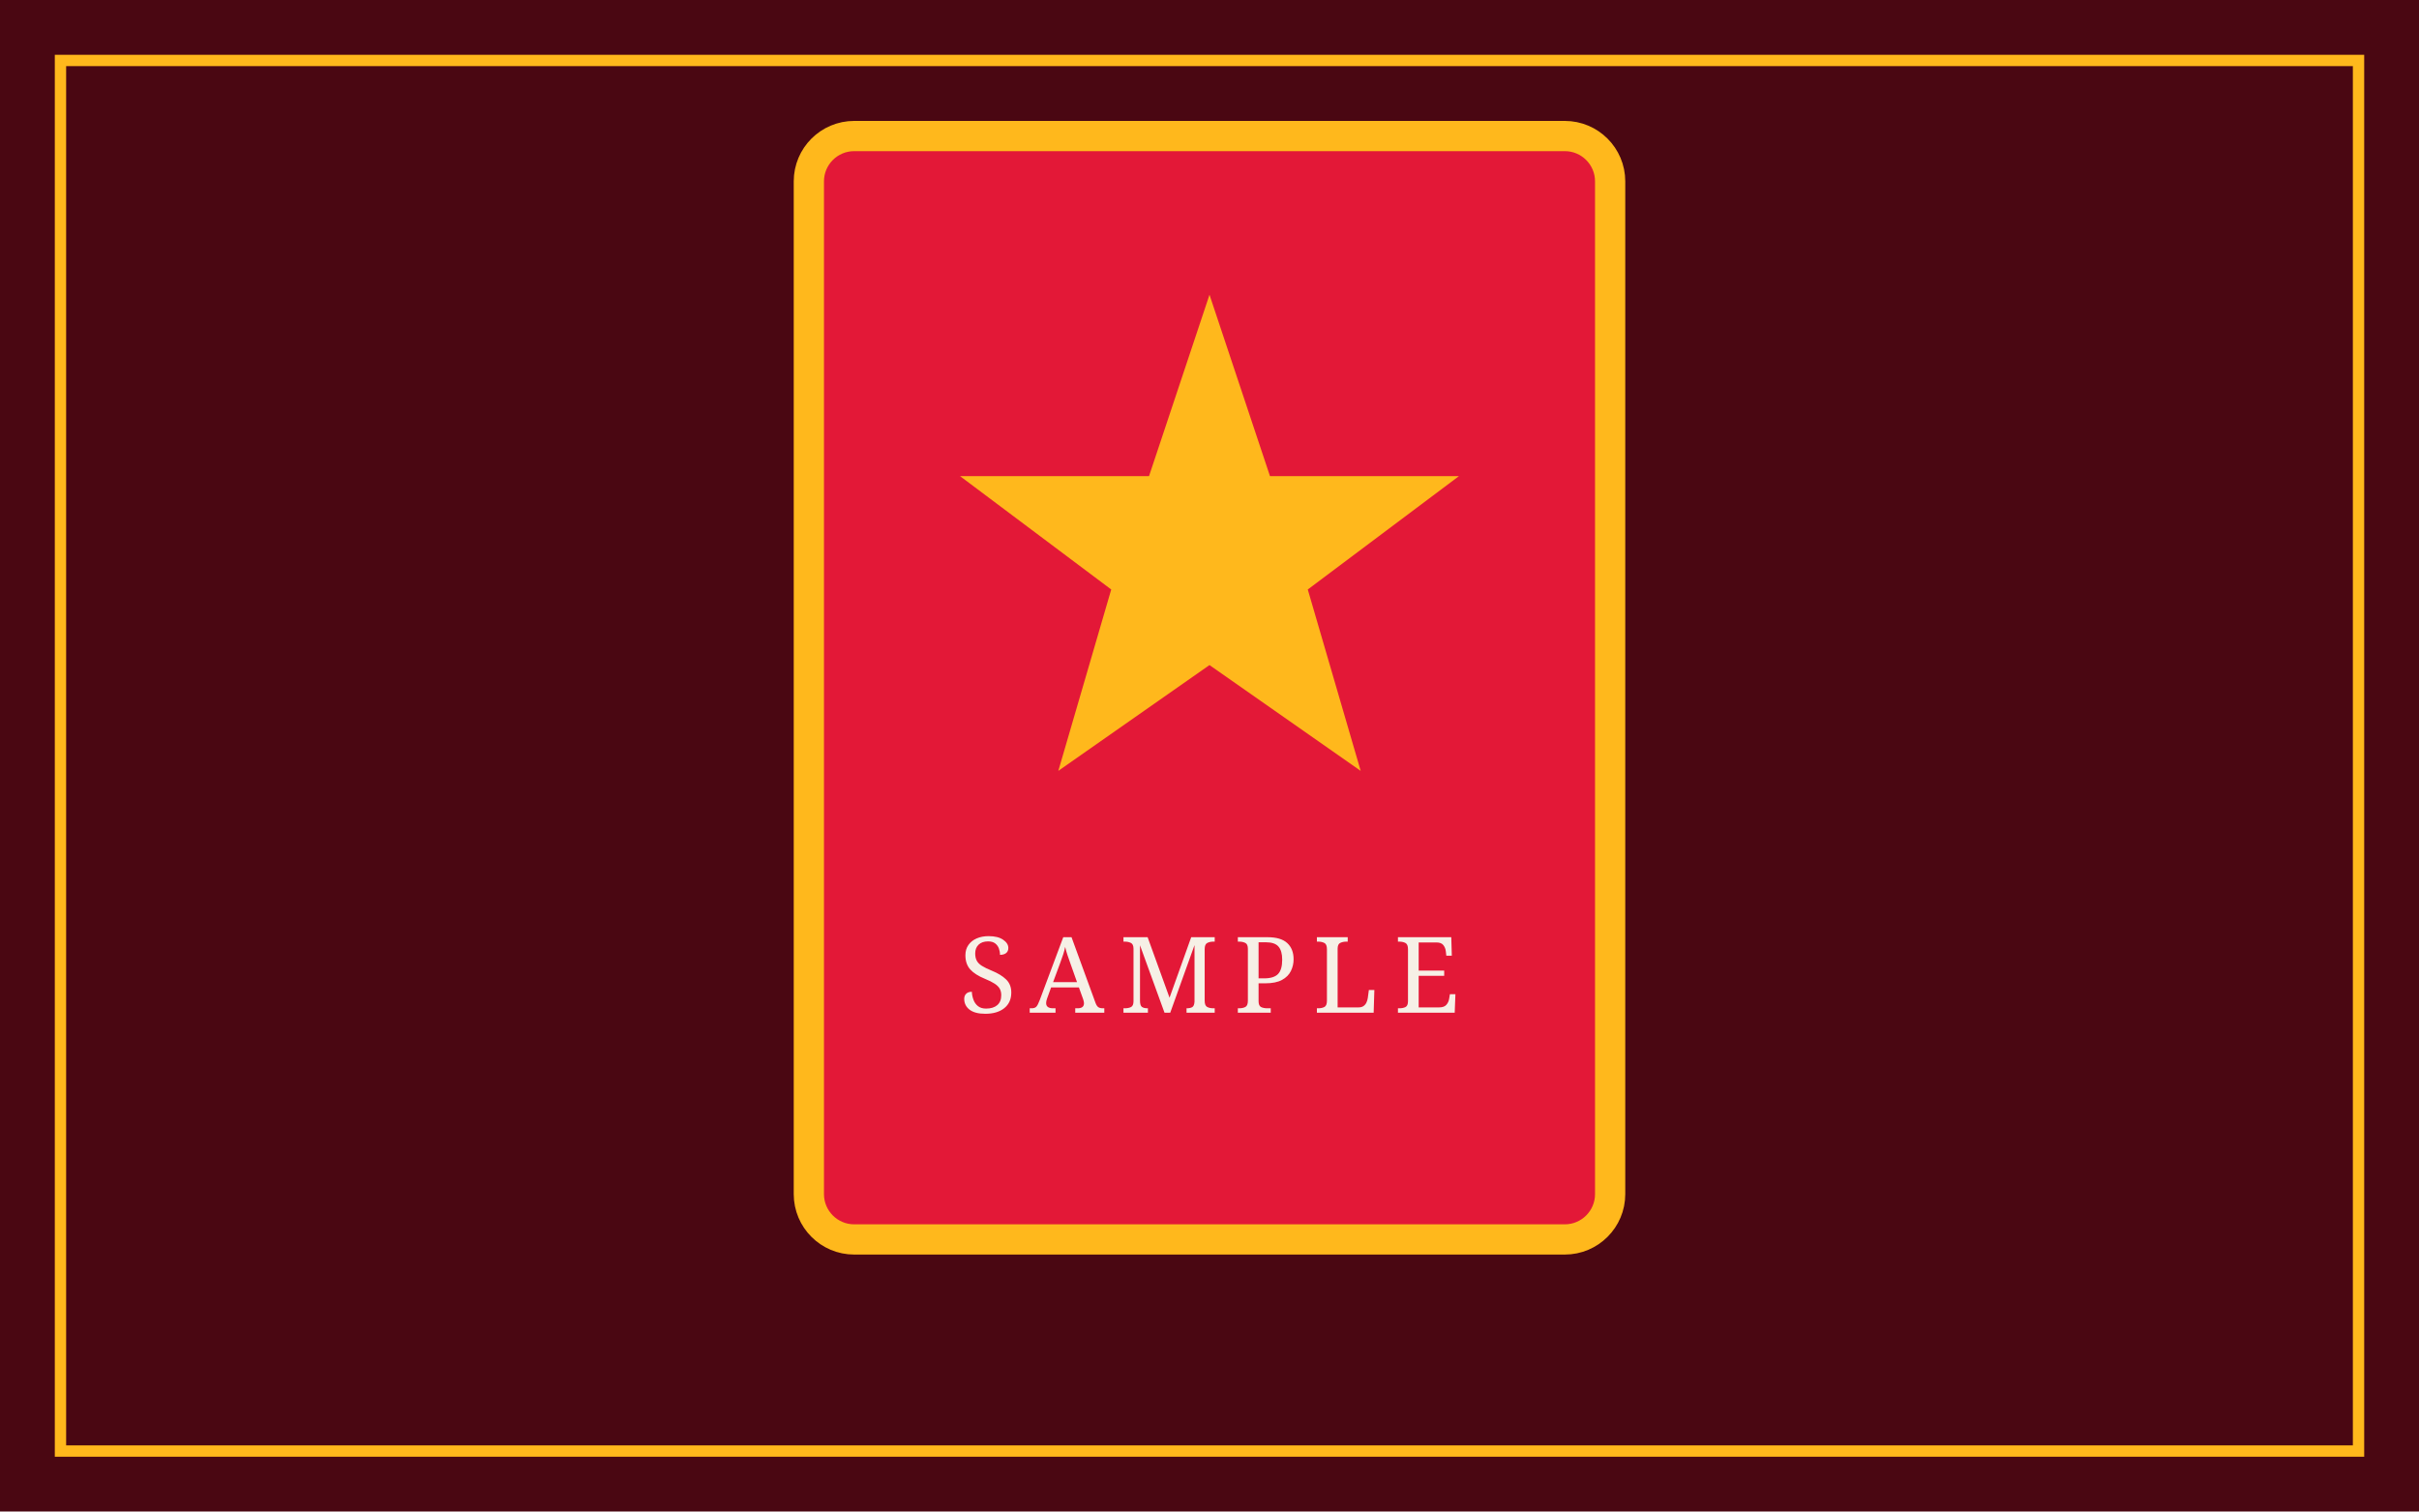
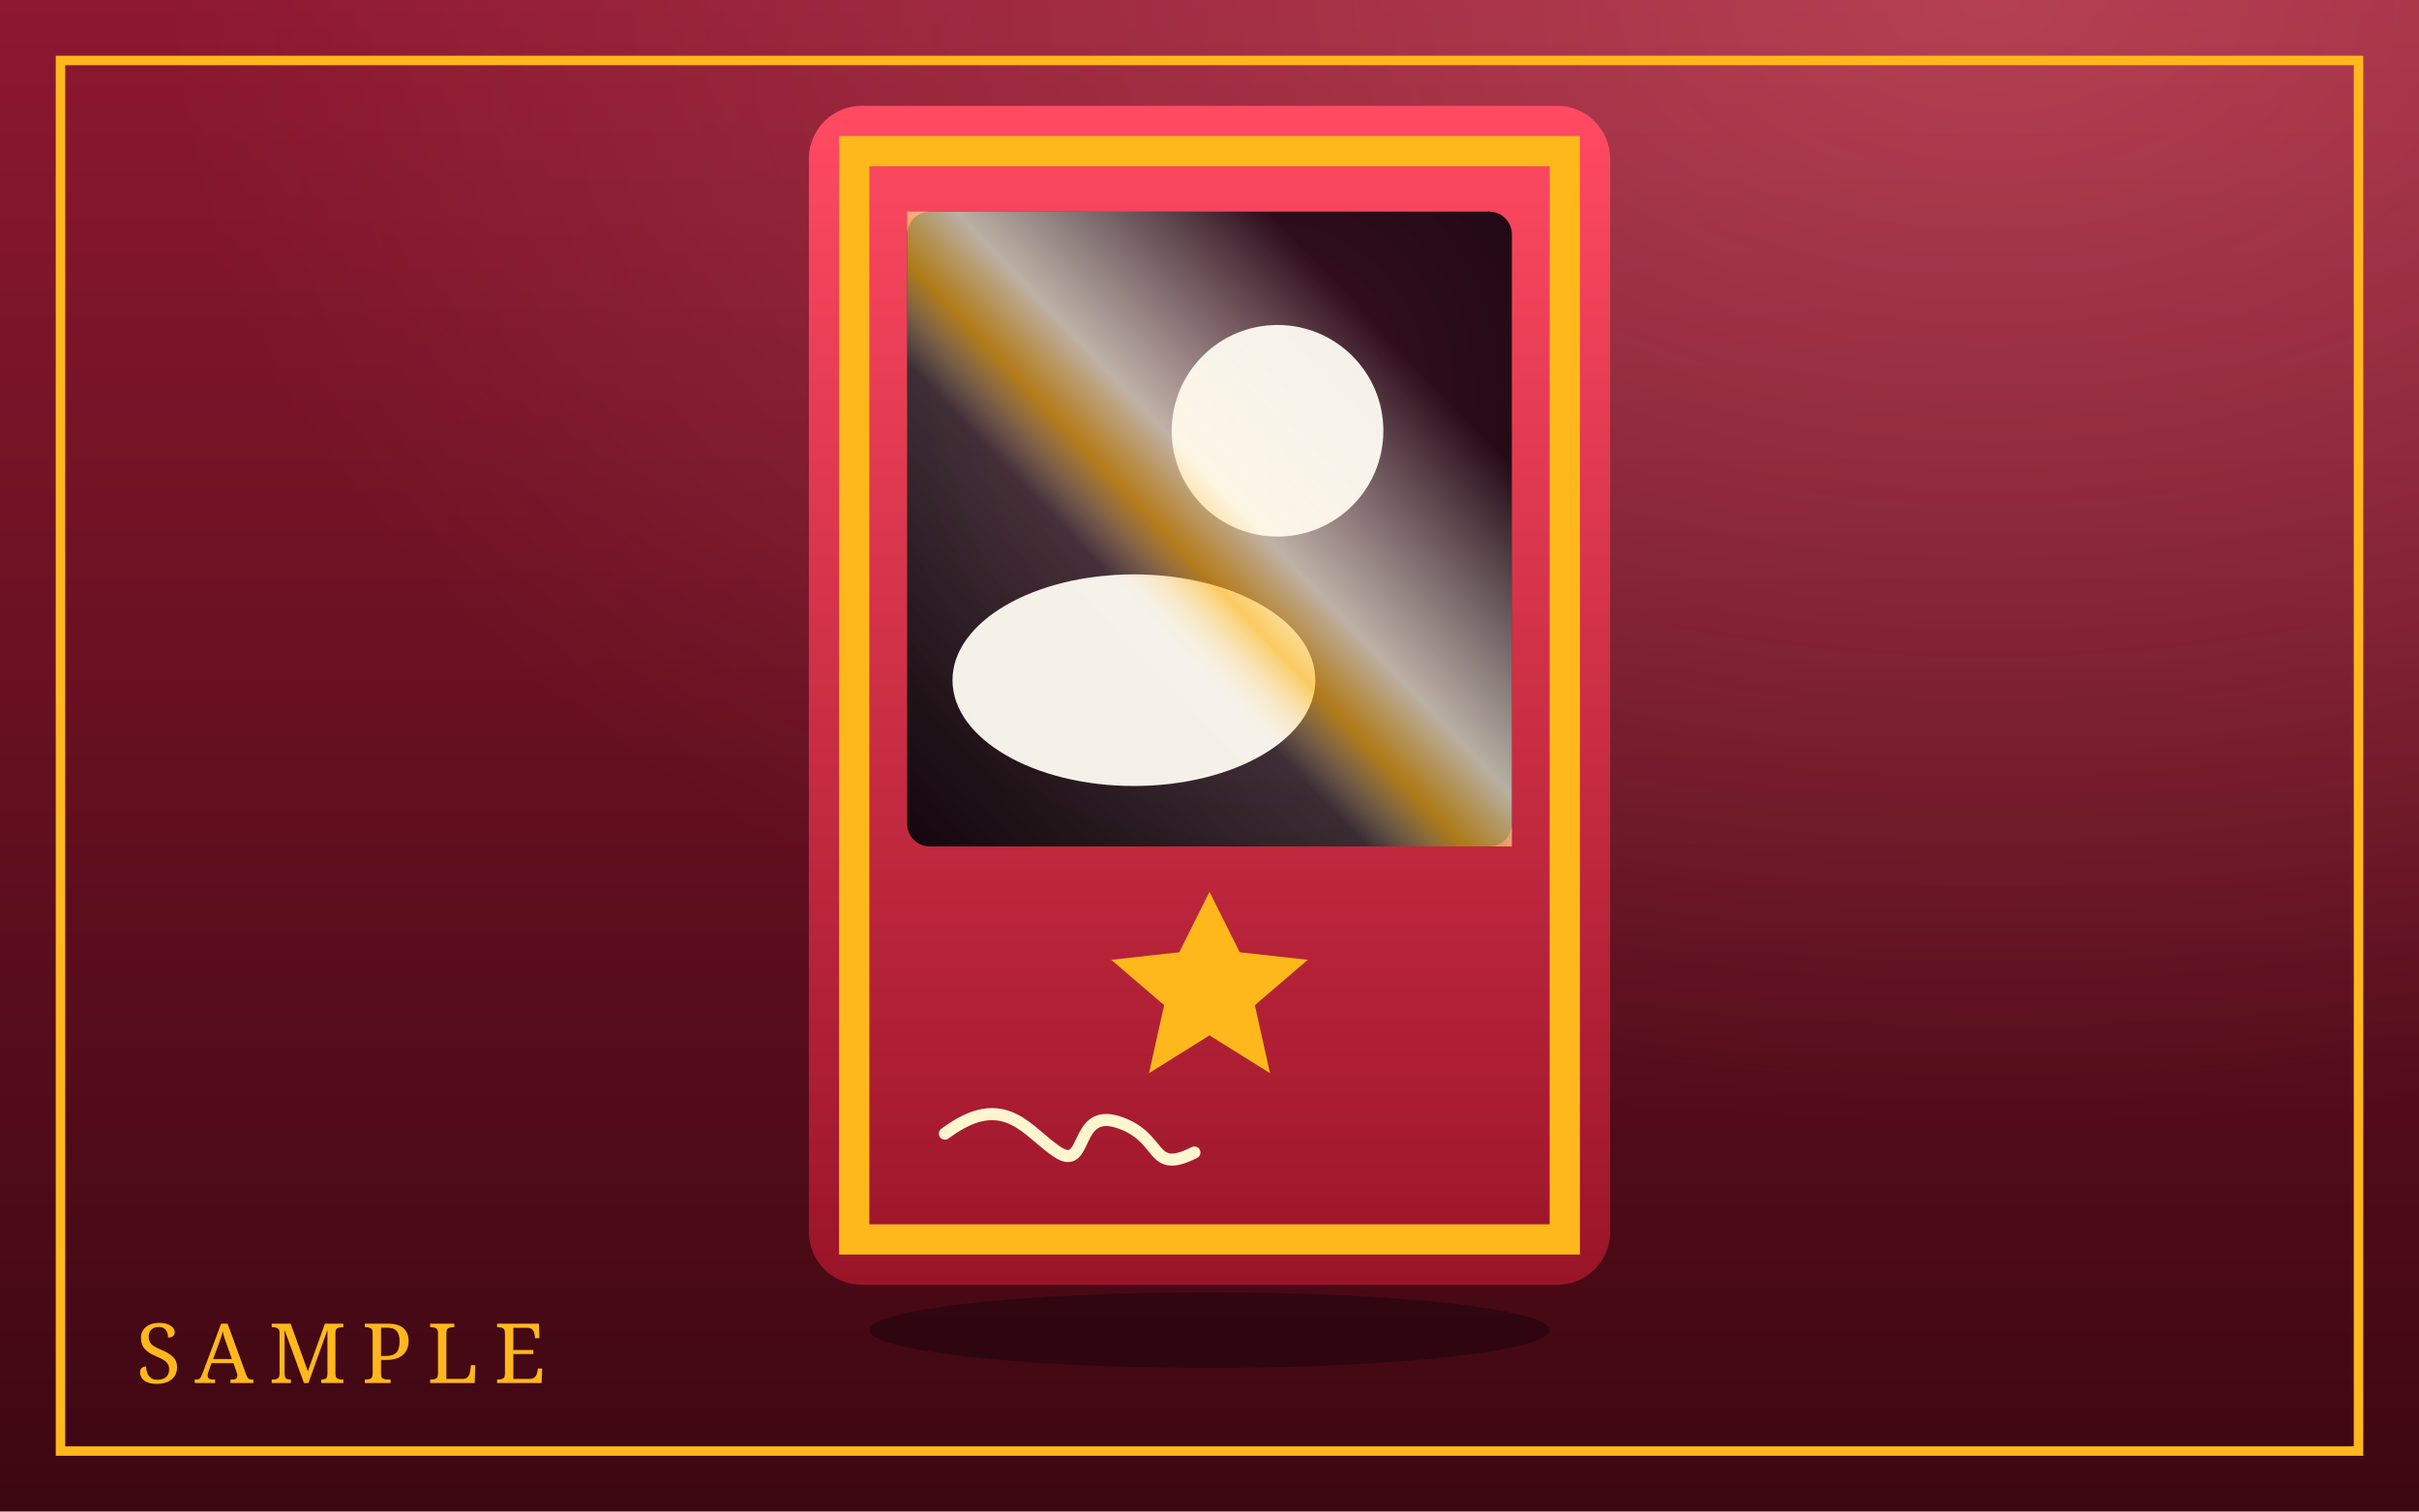
<svg xmlns="http://www.w3.org/2000/svg" width="640" height="400" viewBox="0 0 640 400">
-   <rect width="640" height="400" fill="#4a0712" />
-   <rect x="16" y="16" width="608" height="368" fill="none" stroke="#FFB81C" stroke-width="3" />
-   <rect x="214" y="36" width="212" height="292" rx="12" fill="#E31837" stroke="#FFB81C" stroke-width="8" />
-   <polygon points="320,78 336,126 386,126 346,156 360,204 320,176 280,204 294,156 254,126 304,126" fill="#FFB81C" />
-   <text x="320" y="268" text-anchor="middle" fill="#f6f0e6" font-family="serif" font-size="28" letter-spacing="4">SAMPLE</text>
+   <defs>
+     <linearGradient id="bg" x1="0" y1="0" x2="0" y2="1">
+       <stop offset="0" stop-color="#8d1830" />
+       <stop offset="1" stop-color="#3c0711" />
+     </linearGradient>
+     <radialGradient id="wash" cx="82%" cy="0%" r="75%">
+       <stop offset="0" stop-color="#ff8a96" stop-opacity="0.35" />
+       <stop offset="1" stop-color="#ff8a96" stop-opacity="0" />
+     </radialGradient>
+     <linearGradient id="stock" x1="0" y1="0" x2="0" y2="1">
+       <stop offset="0" stop-color="#ff4a62" />
+       <stop offset="1" stop-color="#9a1428" />
+     </linearGradient>
+     <linearGradient id="foil" x1="1" y1="0" x2="0" y2="1">
+       <stop offset="0.2" stop-color="#fff" stop-opacity="0" />
+       <stop offset="0.46" stop-color="#fff8e4" stop-opacity="0.7" />
+       <stop offset="0.54" stop-color="#FFB81C" stop-opacity="0.65" />
+       <stop offset="0.62" stop-color="#fff" stop-opacity="0.15" />
+       <stop offset="1" stop-color="#fff" stop-opacity="0" />
+     </linearGradient>
+     <radialGradient id="well" cx="60%" cy="28%" r="75%">
+       <stop offset="0" stop-color="#3a1020" />
+       <stop offset="1" stop-color="#14060c" />
+     </radialGradient>
+     <clipPath id="card">
+       <rect x="214" y="28" width="212" height="312" rx="14" />
+     </clipPath>
+   </defs>
+   <rect width="640" height="400" fill="url(#bg)" />
+   <rect width="640" height="400" fill="url(#wash)" />
+   <rect x="16" y="16" width="608" height="368" fill="none" stroke="#FFB81C" stroke-width="2.5" />
+   <ellipse cx="320" cy="352" rx="90" ry="10" fill="#140208" opacity="0.45" />
+   <g clip-path="url(#card)">
+     <rect x="214" y="28" width="212" height="312" fill="url(#stock)" />
+     <rect x="226" y="40" width="188" height="288" fill="none" stroke="#FFB81C" stroke-width="8" />
+     <rect x="240" y="56" width="160" height="168" rx="6" fill="url(#well)" />
+     <circle cx="338" cy="114" r="28" fill="#f4efe6" />
+     <ellipse cx="300" cy="180" rx="48" ry="28" fill="#f4efe6" />
+     <rect x="240" y="56" width="160" height="168" fill="url(#foil)" />
+     <polygon points="320,236 328,252 346,254 332,266 336,284 320,274 304,284 308,266 294,254 312,252" fill="#FFB81C" />
+     <path d="M250 300c16-12 22 0 30 5 8 5 4-12 16-8 12 4 8 14 20 8" fill="none" stroke="#fff6d0" stroke-width="3.2" stroke-linecap="round" />
+   </g>
+   <text x="36" y="366" fill="#FFB81C" font-family="serif" font-size="22" letter-spacing="4">SAMPLE</text>
</svg>
